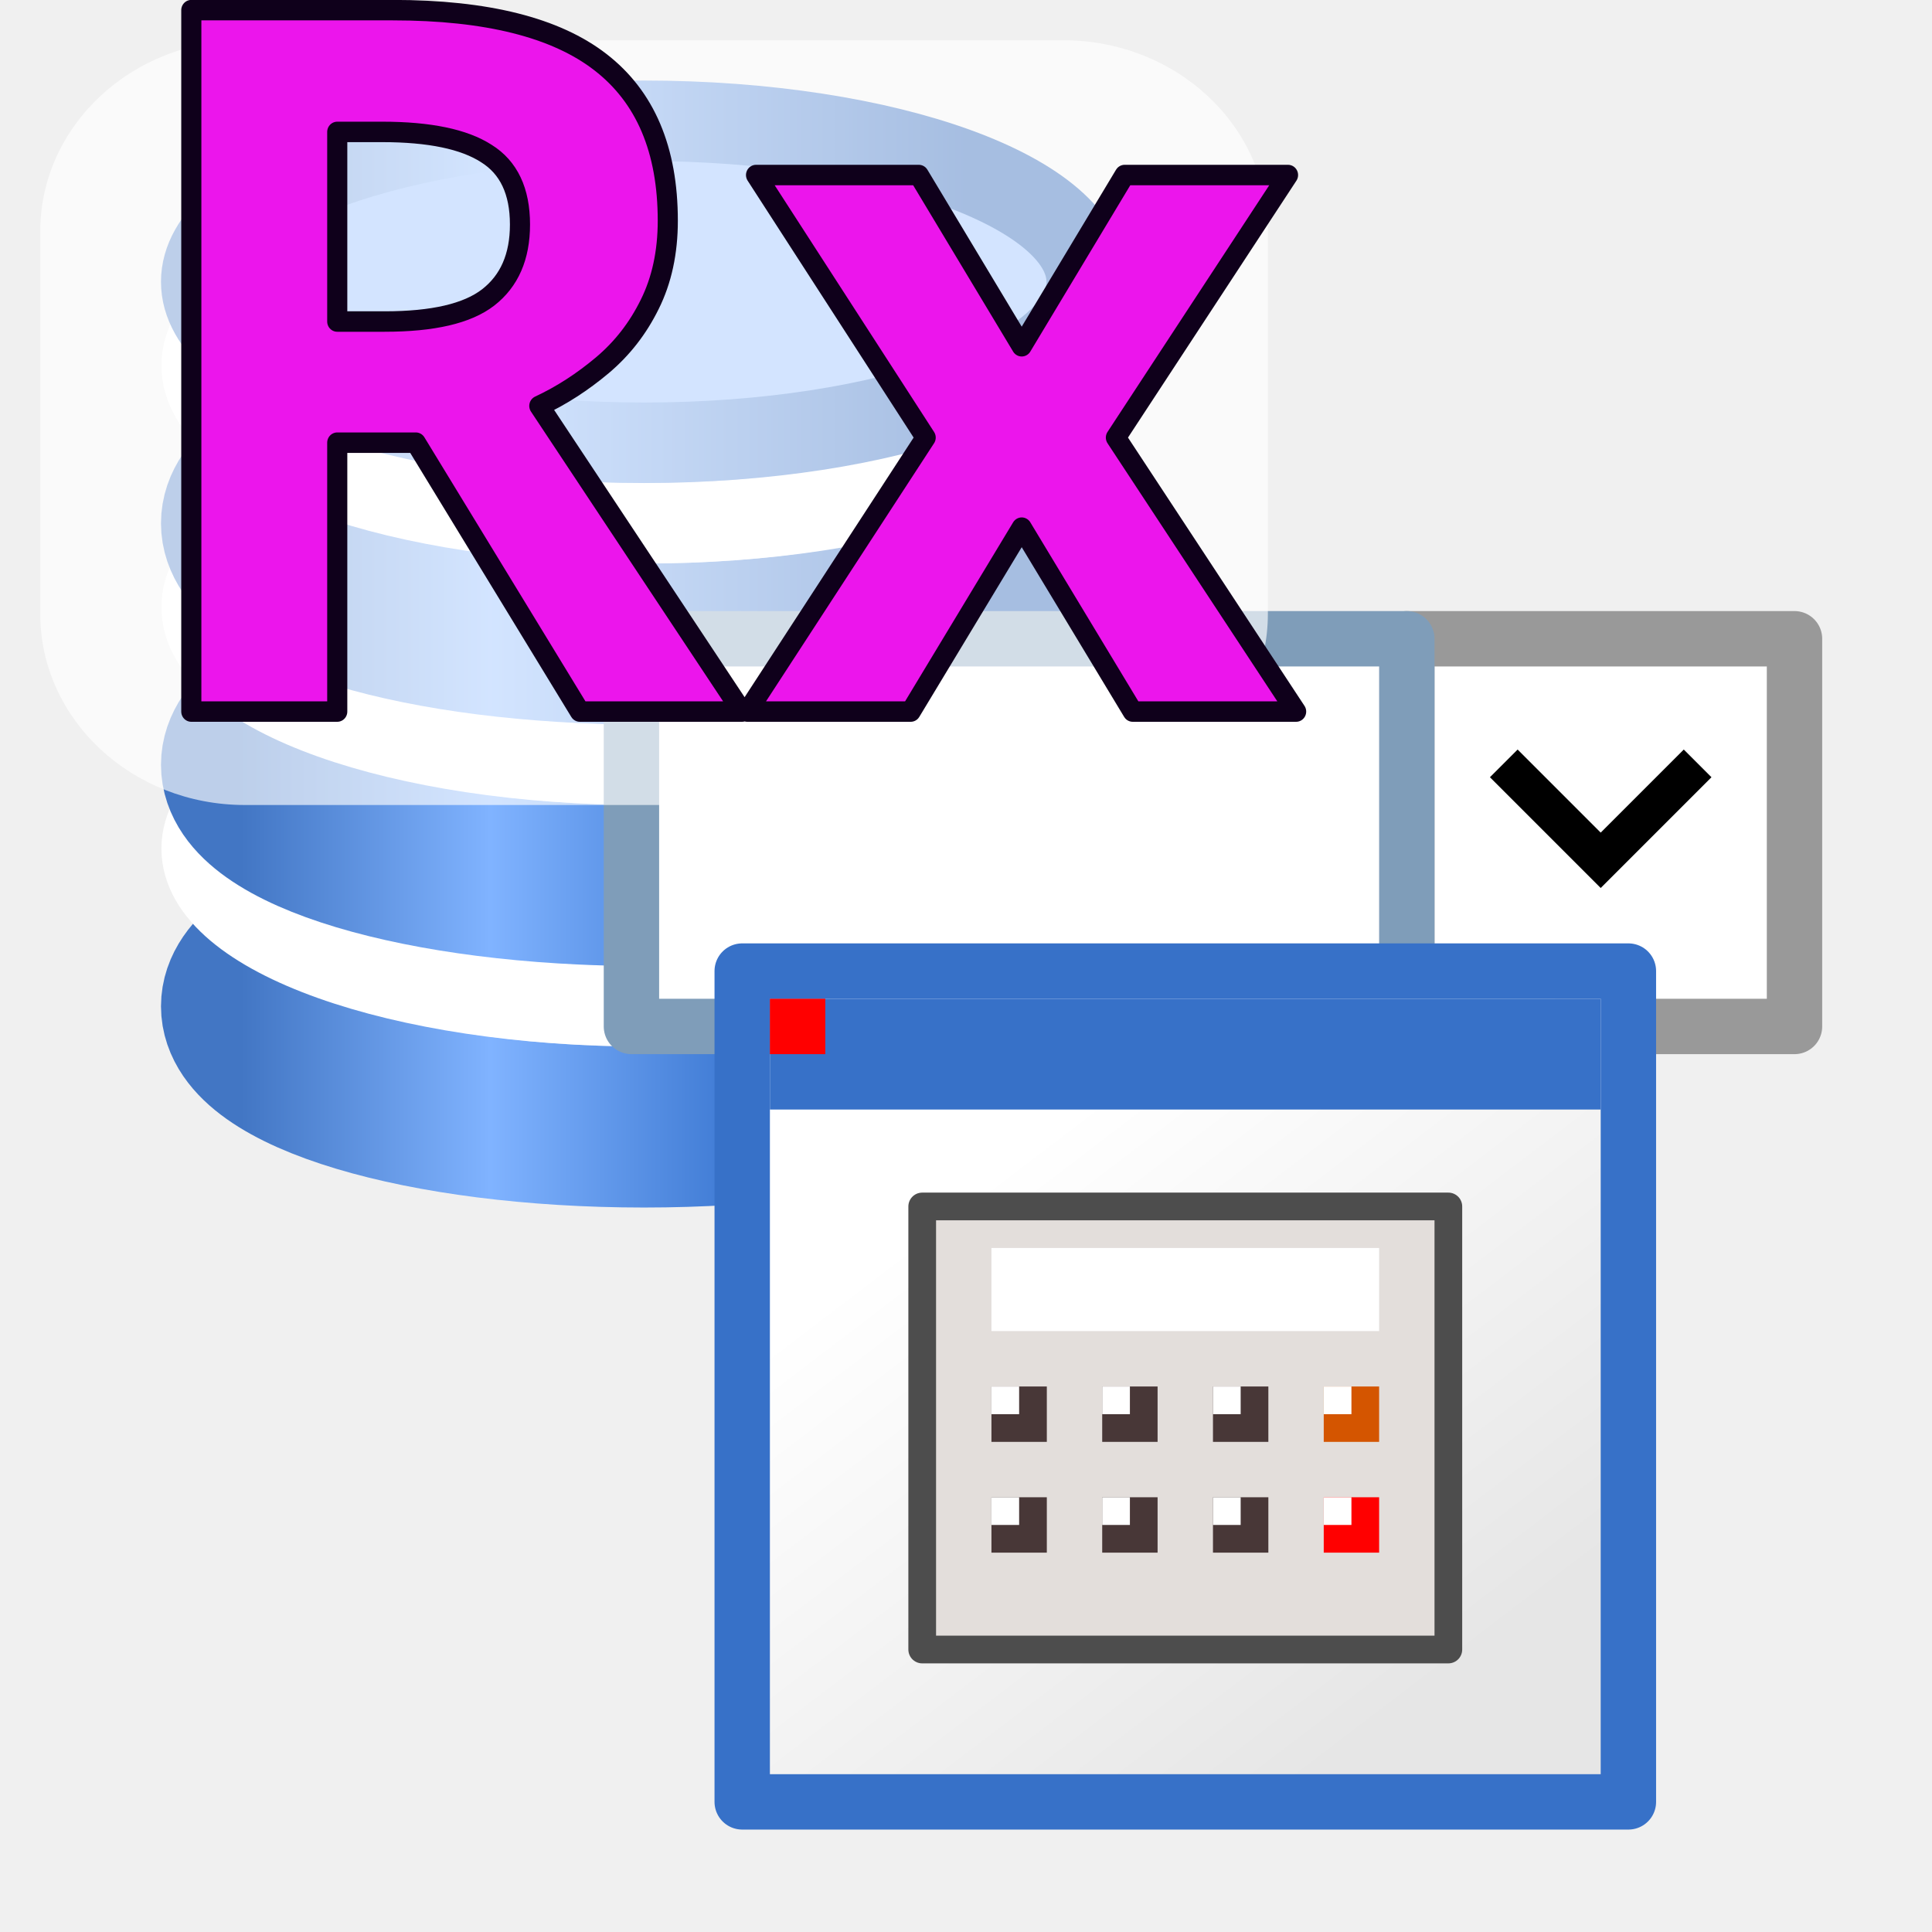
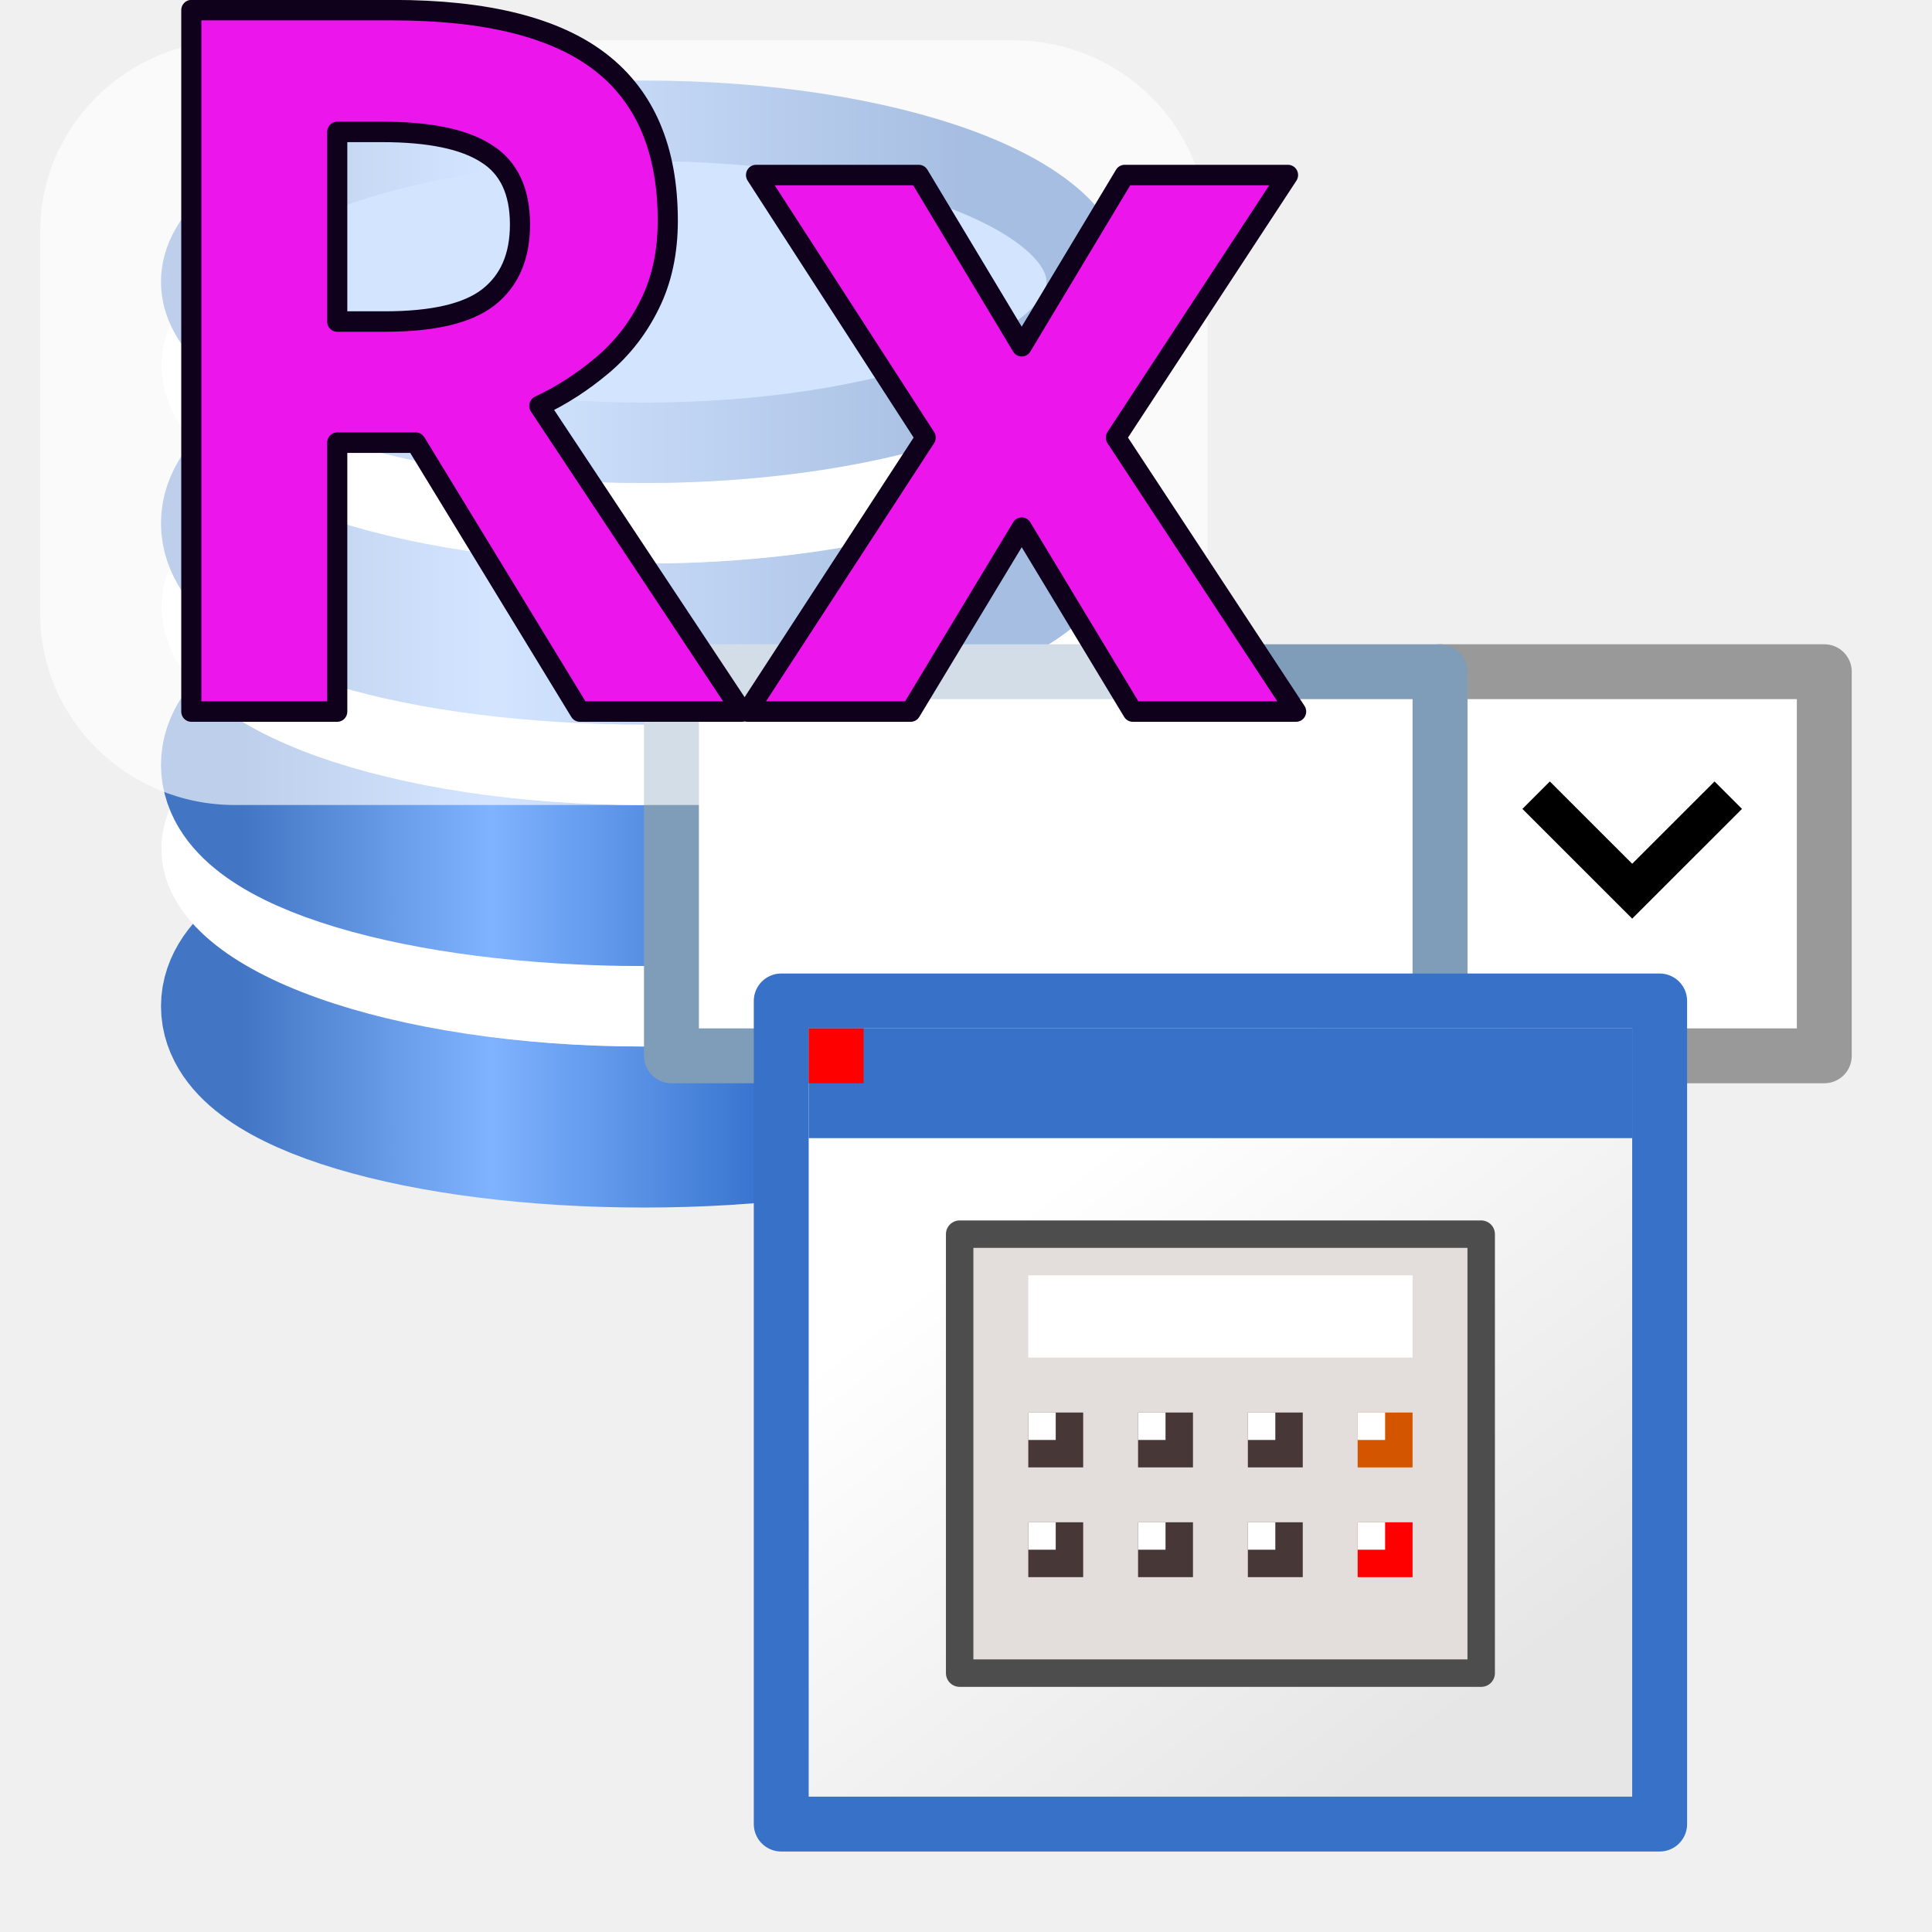
- <svg xmlns="http://www.w3.org/2000/svg" xmlns:ns1="http://www.openswatchbook.org/uri/2009/osb" xmlns:xlink="http://www.w3.org/1999/xlink" width="48" height="48" viewBox="0 0 48 48" id="svg4225" version="1.1">
-   <defs id="defs4227">
-     <linearGradient ns1:paint="solid" id="linearGradient826">
-       <stop id="stop824" offset="0" style="stop-color:#e6e6e6;stop-opacity:1;" />
-     </linearGradient>
-     <linearGradient gradientUnits="userSpaceOnUse" y2="1035.362" x2="12" y1="1035.362" x1="3" id="linearGradient908" xlink:href="#linearGradient914" gradientTransform="matrix(2,0,0,2,-36.91964,-1051.532)" />
+ <svg xmlns="http://www.w3.org/2000/svg" xmlns:xlink="http://www.w3.org/1999/xlink" width="48" height="48" viewBox="0 0 48 48" version="1.1" id="svg8">
+   <defs id="defs2">
+     <linearGradient xlink:href="#linearGradient914" id="linearGradient876" gradientUnits="userSpaceOnUse" gradientTransform="matrix(2,0,0,2,-36.91964,-1051.532)" x1="3" y1="1035.362" x2="12" y2="1035.362" />
    <linearGradient id="linearGradient914">
      <stop style="stop-color:#4276c4;stop-opacity:1;" offset="0" id="stop910" />
      <stop id="stop916" offset="0.344" style="stop-color:#80b3ff;stop-opacity:1" />
      <stop style="stop-color:#0044aa;stop-opacity:1" offset="1" id="stop912" />
    </linearGradient>
+     <linearGradient gradientTransform="matrix(2,0,0,2,-36.91964,-1057.532)" y2="1035.362" x2="12" y1="1035.362" x1="3" gradientUnits="userSpaceOnUse" id="linearGradient932" xlink:href="#linearGradient914" />
    <linearGradient y2="1035.362" x2="12" y1="1035.362" x1="3" gradientTransform="matrix(2,0,0,2,-36.91964,-1063.532)" gradientUnits="userSpaceOnUse" id="linearGradient936" xlink:href="#linearGradient914" />
-     <linearGradient gradientTransform="matrix(2,0,0,2,-36.91964,-1057.532)" y2="1035.362" x2="12" y1="1035.362" x1="3" gradientUnits="userSpaceOnUse" id="linearGradient932" xlink:href="#linearGradient914" />
-     <linearGradient xlink:href="#linearGradient914" id="linearGradient876" gradientUnits="userSpaceOnUse" gradientTransform="matrix(2,0,0,2,-36.91964,-1051.532)" x1="3" y1="1035.362" x2="12" y2="1035.362" />
+     <linearGradient xlink:href="#linearGradient914" id="linearGradient238" gradientUnits="userSpaceOnUse" gradientTransform="matrix(2,0,0,2,-36.91964,-1051.532)" x1="3" y1="1035.362" x2="12" y2="1035.362" />
    <linearGradient y2="1035.99" x2="7.263" y1="1047.649" x1="16.737" gradientTransform="matrix(1.161983,0,0,1.08936,15.50454,-94.52024)" gradientUnits="userSpaceOnUse" id="linearGradient841" xlink:href="#linearGradient968" />
    <linearGradient id="linearGradient968">
      <stop id="stop964" offset="0" style="stop-color:#e6e6e6;stop-opacity:1" />
      <stop id="stop966" offset="1" style="stop-color:#ffffff;stop-opacity:1" />
    </linearGradient>
  </defs>
-   <g id="layer6">
-     <rect style="fill:none;fill-rule:evenodd" id="rect4670" width="48" height="48" x="0" y="0" />
+   <g id="layer1" transform="translate(0,-284.3)">
+     <rect style="fill:none;fill-rule:evenodd" id="rect12" width="48" height="48" x="0" y="284.3" />
  </g>
-   <g id="layer1" transform="translate(0,-1004.362)" style="display:inline">
-     <g id="g899" transform="translate(36.91964,-0.8303048)">
-       <ellipse ry="3" rx="10" cy="1030.193" cx="-20.92" id="ellipse880" style="opacity:1;fill:#bdd1ec;fill-opacity:1;fill-rule:evenodd;stroke:url(#linearGradient876);stroke-width:4;stroke-linecap:round;stroke-linejoin:round;stroke-miterlimit:4;stroke-dasharray:none;stroke-dashoffset:0;stroke-opacity:1;paint-order:normal" />
+   <g id="layer2">
+     <g style="display:inline" id="g899" transform="translate(36.91964,-1005.192)">
+       <ellipse ry="3" rx="10" cy="1030.193" cx="-20.92" id="ellipse880" style="opacity:1;fill:#bdd1ec;fill-opacity:1;fill-rule:evenodd;stroke:url(#linearGradient238);stroke-width:4;stroke-linecap:round;stroke-linejoin:round;stroke-miterlimit:4;stroke-dasharray:none;stroke-dashoffset:0;stroke-opacity:1;paint-order:normal" />
      <ellipse ry="3.917" rx="10.989" cy="1026.275" cx="-20.92" id="ellipse878" style="opacity:1;fill:#bdd1ec;fill-opacity:1;fill-rule:evenodd;stroke:#ffffff;stroke-width:2;stroke-linecap:round;stroke-linejoin:round;stroke-miterlimit:4;stroke-dasharray:none;stroke-dashoffset:0;stroke-opacity:1;paint-order:normal" />
      <ellipse style="opacity:1;fill:#bdd1ec;fill-opacity:1;fill-rule:evenodd;stroke:url(#linearGradient932);stroke-width:4;stroke-linecap:round;stroke-linejoin:round;stroke-miterlimit:4;stroke-dasharray:none;stroke-dashoffset:0;stroke-opacity:1;paint-order:normal" id="ellipse930" cx="-20.92" cy="1024.193" rx="10" ry="3" />
      <ellipse style="opacity:1;fill:#bdd1ec;fill-opacity:1;fill-rule:evenodd;stroke:#ffffff;stroke-width:2;stroke-linecap:round;stroke-linejoin:round;stroke-miterlimit:4;stroke-dasharray:none;stroke-dashoffset:0;stroke-opacity:1;paint-order:normal" id="ellipse874" cx="-20.92" cy="1020.276" rx="10.989" ry="3.917" />
      <ellipse ry="3" rx="10" cy="1018.193" cx="-20.92" id="ellipse934" style="opacity:1;fill:#bdd1ec;fill-opacity:1;fill-rule:evenodd;stroke:url(#linearGradient936);stroke-width:4;stroke-linecap:round;stroke-linejoin:round;stroke-miterlimit:4;stroke-dasharray:none;stroke-dashoffset:0;stroke-opacity:1;paint-order:normal" />
      <ellipse ry="3.917" rx="10.989" cy="1014.276" cx="-20.92" id="ellipse858" style="opacity:1;fill:#bdd1ec;fill-opacity:1;fill-rule:evenodd;stroke:#ffffff;stroke-width:2;stroke-linecap:round;stroke-linejoin:round;stroke-miterlimit:4;stroke-dasharray:none;stroke-dashoffset:0;stroke-opacity:1;paint-order:normal" />
-       <ellipse style="opacity:1;fill:#80b3ff;fill-opacity:1;fill-rule:evenodd;stroke:url(#linearGradient908);stroke-width:2;stroke-linecap:round;stroke-linejoin:round;stroke-miterlimit:4;stroke-dasharray:none;stroke-dashoffset:0;stroke-opacity:1;paint-order:normal" id="ellipse868" cx="-20.92" cy="1012.193" rx="11" ry="4" />
+       <ellipse style="opacity:1;fill:#80b3ff;fill-opacity:1;fill-rule:evenodd;stroke:url(#linearGradient876);stroke-width:2;stroke-linecap:round;stroke-linejoin:round;stroke-miterlimit:4;stroke-dasharray:none;stroke-dashoffset:0;stroke-opacity:1;paint-order:normal" id="ellipse868" cx="-20.92" cy="1012.193" rx="11" ry="4" />
    </g>
-     <g aria-label="7" style="font-style:normal;font-weight:normal;font-size:10.667px;line-height:25px;font-family:sans-serif;letter-spacing:0px;word-spacing:0px;fill:#000000;fill-opacity:1;stroke:none;stroke-width:1px;stroke-linecap:butt;stroke-linejoin:miter;stroke-opacity:1" id="text846" transform="translate(-71.04051,-24.93191)" />
-     <g aria-label="7" style="font-style:normal;font-weight:normal;font-size:10.667px;line-height:25px;font-family:sans-serif;letter-spacing:0px;word-spacing:0px;fill:#000000;fill-opacity:1;stroke:none;stroke-width:1px;stroke-linecap:butt;stroke-linejoin:miter;stroke-opacity:1" id="text846-8" transform="translate(-97.05899,-29.63731)" />
  </g>
-   <g transform="translate(0,-1004.362)" id="g227" style="display:inline">
-     <g transform="translate(-71.04051,-24.93191)" id="g203" style="font-style:normal;font-weight:normal;font-size:10.667px;line-height:25px;font-family:sans-serif;letter-spacing:0px;word-spacing:0px;fill:#000000;fill-opacity:1;stroke:none;stroke-width:1px;stroke-linecap:butt;stroke-linejoin:miter;stroke-opacity:1" aria-label="7" />
-     <g transform="translate(-97.05899,-29.63731)" id="g205" style="font-style:normal;font-weight:normal;font-size:10.667px;line-height:25px;font-family:sans-serif;letter-spacing:0px;word-spacing:0px;fill:#000000;fill-opacity:1;stroke:none;stroke-width:1px;stroke-linecap:butt;stroke-linejoin:miter;stroke-opacity:1" aria-label="7" />
-     <rect style="opacity:1;fill:#ffffff;fill-opacity:1;stroke:#999999;stroke-width:1.376;stroke-linecap:round;stroke-linejoin:round;stroke-miterlimit:4;stroke-dasharray:none;stroke-dashoffset:0;stroke-opacity:1;paint-order:normal" id="rect842" width="9.632" height="9.632" x="34.952" y="1020.232" />
-     <rect style="opacity:1;fill:#ffffff;fill-opacity:1;fill-rule:evenodd;stroke:#7f9db9;stroke-width:1.376;stroke-linecap:round;stroke-linejoin:round;stroke-miterlimit:4;stroke-dasharray:none;stroke-dashoffset:0;stroke-opacity:1;paint-order:normal" id="rect848" width="19.264" height="9.632" x="15.688" y="1020.232" />
-     <rect y="1028.488" x="18.44" height="20.641" width="22.017" id="rect839" style="opacity:1;fill:url(#linearGradient841);fill-opacity:1;stroke:#3771c8;stroke-width:1.376;stroke-linecap:round;stroke-linejoin:round;stroke-miterlimit:4;stroke-dasharray:none;stroke-dashoffset:0;stroke-opacity:1;paint-order:normal" />
-     <rect y="1029.176" x="19.128" height="2.752" width="20.64" id="rect836" style="opacity:1;fill:#3771c8;fill-opacity:1;stroke:none;stroke-width:1.376;stroke-linecap:round;stroke-linejoin:round;stroke-miterlimit:4;stroke-dasharray:none;stroke-dashoffset:0;stroke-opacity:1;paint-order:normal" />
-     <rect style="opacity:1;fill:#ff0000;fill-opacity:1;fill-rule:evenodd;stroke:none;stroke-width:1.376;stroke-linecap:round;stroke-linejoin:round;stroke-miterlimit:4;stroke-dasharray:none;stroke-dashoffset:0;stroke-opacity:1;paint-order:normal" id="rect947" width="1.376" height="1.376" x="19.128" y="1029.176" />
-     <rect style="opacity:1;fill:#e3dedb;fill-opacity:1;fill-rule:evenodd;stroke:#4d4d4d;stroke-width:0.688;stroke-linecap:round;stroke-linejoin:round;stroke-miterlimit:4;stroke-dasharray:none;stroke-dashoffset:0;stroke-opacity:1;paint-order:normal" id="rect949" width="13.072" height="11.008" x="22.912" y="1034.336" />
-     <rect style="opacity:1;fill:#ffffff;fill-opacity:1;fill-rule:evenodd;stroke:none;stroke-width:1.376;stroke-linecap:round;stroke-linejoin:round;stroke-miterlimit:4;stroke-dasharray:none;stroke-dashoffset:0;stroke-opacity:1;paint-order:normal" id="rect951" width="9.632" height="2.064" x="24.632" y="1035.368" />
-     <rect style="opacity:1;fill:#483737;fill-opacity:1;fill-rule:evenodd;stroke:none;stroke-width:1.376;stroke-linecap:round;stroke-linejoin:round;stroke-miterlimit:4;stroke-dasharray:none;stroke-dashoffset:0;stroke-opacity:1;paint-order:normal" id="rect953" width="1.376" height="1.376" x="24.632" y="1038.809" />
-     <rect style="opacity:1;fill:#483737;fill-opacity:1;fill-rule:evenodd;stroke:none;stroke-width:1.376;stroke-linecap:round;stroke-linejoin:round;stroke-miterlimit:4;stroke-dasharray:none;stroke-dashoffset:0;stroke-opacity:1;paint-order:normal" id="rect955" width="1.376" height="1.376" x="27.384" y="1038.809" />
-     <rect style="opacity:1;fill:#483737;fill-opacity:1;fill-rule:evenodd;stroke:none;stroke-width:1.376;stroke-linecap:round;stroke-linejoin:round;stroke-miterlimit:4;stroke-dasharray:none;stroke-dashoffset:0;stroke-opacity:1;paint-order:normal" id="rect957" width="1.376" height="1.376" x="30.136" y="1038.809" />
-     <rect style="opacity:1;fill:#483737;fill-opacity:1;fill-rule:evenodd;stroke:none;stroke-width:1.376;stroke-linecap:round;stroke-linejoin:round;stroke-miterlimit:4;stroke-dasharray:none;stroke-dashoffset:0;stroke-opacity:1;paint-order:normal" id="rect959" width="1.376" height="1.376" x="24.632" y="1041.561" />
-     <rect style="opacity:1;fill:#483737;fill-opacity:1;fill-rule:evenodd;stroke:none;stroke-width:1.376;stroke-linecap:round;stroke-linejoin:round;stroke-miterlimit:4;stroke-dasharray:none;stroke-dashoffset:0;stroke-opacity:1;paint-order:normal" id="rect961" width="1.376" height="1.376" x="27.384" y="1041.561" />
-     <rect style="opacity:1;fill:#483737;fill-opacity:1;fill-rule:evenodd;stroke:none;stroke-width:1.376;stroke-linecap:round;stroke-linejoin:round;stroke-miterlimit:4;stroke-dasharray:none;stroke-dashoffset:0;stroke-opacity:1;paint-order:normal" id="rect963" width="1.376" height="1.376" x="30.136" y="1041.561" />
-     <rect y="1038.809" x="32.888" height="1.376" width="1.376" id="rect973" style="opacity:1;fill:#d45500;fill-opacity:1;fill-rule:evenodd;stroke:none;stroke-width:1.376;stroke-linecap:round;stroke-linejoin:round;stroke-miterlimit:4;stroke-dasharray:none;stroke-dashoffset:0;stroke-opacity:1;paint-order:normal" />
-     <rect style="opacity:1;fill:#ff0000;fill-opacity:1;fill-rule:evenodd;stroke:none;stroke-width:1.376;stroke-linecap:round;stroke-linejoin:round;stroke-miterlimit:4;stroke-dasharray:none;stroke-dashoffset:0;stroke-opacity:1;paint-order:normal" id="rect975" width="1.376" height="1.376" x="32.888" y="1041.561" />
-     <rect style="opacity:1;fill:#ffffff;fill-opacity:1;fill-rule:evenodd;stroke:none;stroke-width:0.688;stroke-linecap:round;stroke-linejoin:bevel;stroke-miterlimit:4;stroke-dasharray:none;stroke-dashoffset:0;stroke-opacity:1;paint-order:normal" id="rect837" width="0.688" height="0.688" x="24.632" y="1038.809" />
-     <rect y="1038.809" x="27.384" height="0.688" width="0.688" id="rect840" style="opacity:1;fill:#ffffff;fill-opacity:1;fill-rule:evenodd;stroke:none;stroke-width:0.688;stroke-linecap:round;stroke-linejoin:bevel;stroke-miterlimit:4;stroke-dasharray:none;stroke-dashoffset:0;stroke-opacity:1;paint-order:normal" />
-     <rect style="opacity:1;fill:#ffffff;fill-opacity:1;fill-rule:evenodd;stroke:none;stroke-width:0.688;stroke-linecap:round;stroke-linejoin:bevel;stroke-miterlimit:4;stroke-dasharray:none;stroke-dashoffset:0;stroke-opacity:1;paint-order:normal" id="rect843" width="0.688" height="0.688" x="30.136" y="1038.809" />
-     <rect y="1041.561" x="24.632" height="0.688" width="0.688" id="rect845" style="opacity:1;fill:#ffffff;fill-opacity:1;fill-rule:evenodd;stroke:none;stroke-width:0.688;stroke-linecap:round;stroke-linejoin:bevel;stroke-miterlimit:4;stroke-dasharray:none;stroke-dashoffset:0;stroke-opacity:1;paint-order:normal" />
-     <rect style="opacity:1;fill:#ffffff;fill-opacity:1;fill-rule:evenodd;stroke:none;stroke-width:0.688;stroke-linecap:round;stroke-linejoin:bevel;stroke-miterlimit:4;stroke-dasharray:none;stroke-dashoffset:0;stroke-opacity:1;paint-order:normal" id="rect847" width="0.688" height="0.688" x="27.384" y="1041.561" />
-     <rect y="1041.561" x="30.136" height="0.688" width="0.688" id="rect849" style="opacity:1;fill:#ffffff;fill-opacity:1;fill-rule:evenodd;stroke:none;stroke-width:0.688;stroke-linecap:round;stroke-linejoin:bevel;stroke-miterlimit:4;stroke-dasharray:none;stroke-dashoffset:0;stroke-opacity:1;paint-order:normal" />
-     <rect style="opacity:1;fill:#ffffff;fill-opacity:1;fill-rule:evenodd;stroke:none;stroke-width:0.688;stroke-linecap:round;stroke-linejoin:bevel;stroke-miterlimit:4;stroke-dasharray:none;stroke-dashoffset:0;stroke-opacity:1;paint-order:normal" id="rect851" width="0.688" height="0.688" x="32.888" y="1038.809" />
-     <rect y="1041.561" x="32.888" height="0.688" width="0.688" id="rect853" style="opacity:1;fill:#ffffff;fill-opacity:1;fill-rule:evenodd;stroke:none;stroke-width:0.688;stroke-linecap:round;stroke-linejoin:bevel;stroke-miterlimit:4;stroke-dasharray:none;stroke-dashoffset:0;stroke-opacity:1;paint-order:normal" />
-     <path id="path863-9" d="m 41.833,1022.984 -2.064,2.064 -2.064,-2.064 -0.688,0.688 2.752,2.752 2.752,-2.752 z" style="opacity:1;fill:#000000;fill-opacity:1;stroke:#000000;stroke-width:0;stroke-linecap:butt;stroke-linejoin:round;stroke-miterlimit:4;stroke-dasharray:none;stroke-dashoffset:0;stroke-opacity:1;paint-order:normal" />
+   <g id="layer3">
+     <g style="display:inline" id="g265" transform="matrix(0.9912144,0,0,0.9907635,1.131784,-994.1201)">
+       <rect y="1020.232" x="34.952" height="9.632" width="9.632" id="rect842" style="opacity:1;fill:#ffffff;fill-opacity:1;stroke:#999999;stroke-width:1.376;stroke-linecap:round;stroke-linejoin:round;stroke-miterlimit:4;stroke-dasharray:none;stroke-dashoffset:0;stroke-opacity:1;paint-order:normal" />
+       <rect y="1020.232" x="15.688" height="9.632" width="19.264" id="rect848" style="opacity:1;fill:#ffffff;fill-opacity:1;fill-rule:evenodd;stroke:#7f9db9;stroke-width:1.376;stroke-linecap:round;stroke-linejoin:round;stroke-miterlimit:4;stroke-dasharray:none;stroke-dashoffset:0;stroke-opacity:1;paint-order:normal" />
+       <rect style="opacity:1;fill:url(#linearGradient841);fill-opacity:1;stroke:#3771c8;stroke-width:1.376;stroke-linecap:round;stroke-linejoin:round;stroke-miterlimit:4;stroke-dasharray:none;stroke-dashoffset:0;stroke-opacity:1;paint-order:normal" id="rect839" width="22.017" height="20.641" x="18.44" y="1028.488" />
+       <rect style="opacity:1;fill:#3771c8;fill-opacity:1;stroke:none;stroke-width:1.376;stroke-linecap:round;stroke-linejoin:round;stroke-miterlimit:4;stroke-dasharray:none;stroke-dashoffset:0;stroke-opacity:1;paint-order:normal" id="rect836" width="20.64" height="2.752" x="19.128" y="1029.176" />
+       <rect y="1029.176" x="19.128" height="1.376" width="1.376" id="rect947" style="opacity:1;fill:#ff0000;fill-opacity:1;fill-rule:evenodd;stroke:none;stroke-width:1.376;stroke-linecap:round;stroke-linejoin:round;stroke-miterlimit:4;stroke-dasharray:none;stroke-dashoffset:0;stroke-opacity:1;paint-order:normal" />
+       <rect y="1034.336" x="22.912" height="11.008" width="13.072" id="rect949" style="opacity:1;fill:#e3dedb;fill-opacity:1;fill-rule:evenodd;stroke:#4d4d4d;stroke-width:0.688;stroke-linecap:round;stroke-linejoin:round;stroke-miterlimit:4;stroke-dasharray:none;stroke-dashoffset:0;stroke-opacity:1;paint-order:normal" />
+       <rect y="1035.368" x="24.632" height="2.064" width="9.632" id="rect951" style="opacity:1;fill:#ffffff;fill-opacity:1;fill-rule:evenodd;stroke:none;stroke-width:1.376;stroke-linecap:round;stroke-linejoin:round;stroke-miterlimit:4;stroke-dasharray:none;stroke-dashoffset:0;stroke-opacity:1;paint-order:normal" />
+       <rect y="1038.809" x="24.632" height="1.376" width="1.376" id="rect953" style="opacity:1;fill:#483737;fill-opacity:1;fill-rule:evenodd;stroke:none;stroke-width:1.376;stroke-linecap:round;stroke-linejoin:round;stroke-miterlimit:4;stroke-dasharray:none;stroke-dashoffset:0;stroke-opacity:1;paint-order:normal" />
+       <rect y="1038.809" x="27.384" height="1.376" width="1.376" id="rect955" style="opacity:1;fill:#483737;fill-opacity:1;fill-rule:evenodd;stroke:none;stroke-width:1.376;stroke-linecap:round;stroke-linejoin:round;stroke-miterlimit:4;stroke-dasharray:none;stroke-dashoffset:0;stroke-opacity:1;paint-order:normal" />
+       <rect y="1038.809" x="30.136" height="1.376" width="1.376" id="rect957" style="opacity:1;fill:#483737;fill-opacity:1;fill-rule:evenodd;stroke:none;stroke-width:1.376;stroke-linecap:round;stroke-linejoin:round;stroke-miterlimit:4;stroke-dasharray:none;stroke-dashoffset:0;stroke-opacity:1;paint-order:normal" />
+       <rect y="1041.561" x="24.632" height="1.376" width="1.376" id="rect959" style="opacity:1;fill:#483737;fill-opacity:1;fill-rule:evenodd;stroke:none;stroke-width:1.376;stroke-linecap:round;stroke-linejoin:round;stroke-miterlimit:4;stroke-dasharray:none;stroke-dashoffset:0;stroke-opacity:1;paint-order:normal" />
+       <rect y="1041.561" x="27.384" height="1.376" width="1.376" id="rect961" style="opacity:1;fill:#483737;fill-opacity:1;fill-rule:evenodd;stroke:none;stroke-width:1.376;stroke-linecap:round;stroke-linejoin:round;stroke-miterlimit:4;stroke-dasharray:none;stroke-dashoffset:0;stroke-opacity:1;paint-order:normal" />
+       <rect y="1041.561" x="30.136" height="1.376" width="1.376" id="rect963" style="opacity:1;fill:#483737;fill-opacity:1;fill-rule:evenodd;stroke:none;stroke-width:1.376;stroke-linecap:round;stroke-linejoin:round;stroke-miterlimit:4;stroke-dasharray:none;stroke-dashoffset:0;stroke-opacity:1;paint-order:normal" />
+       <rect style="opacity:1;fill:#d45500;fill-opacity:1;fill-rule:evenodd;stroke:none;stroke-width:1.376;stroke-linecap:round;stroke-linejoin:round;stroke-miterlimit:4;stroke-dasharray:none;stroke-dashoffset:0;stroke-opacity:1;paint-order:normal" id="rect973" width="1.376" height="1.376" x="32.888" y="1038.809" />
+       <rect y="1041.561" x="32.888" height="1.376" width="1.376" id="rect975" style="opacity:1;fill:#ff0000;fill-opacity:1;fill-rule:evenodd;stroke:none;stroke-width:1.376;stroke-linecap:round;stroke-linejoin:round;stroke-miterlimit:4;stroke-dasharray:none;stroke-dashoffset:0;stroke-opacity:1;paint-order:normal" />
+       <rect y="1038.809" x="24.632" height="0.688" width="0.688" id="rect837" style="opacity:1;fill:#ffffff;fill-opacity:1;fill-rule:evenodd;stroke:none;stroke-width:0.688;stroke-linecap:round;stroke-linejoin:bevel;stroke-miterlimit:4;stroke-dasharray:none;stroke-dashoffset:0;stroke-opacity:1;paint-order:normal" />
+       <rect style="opacity:1;fill:#ffffff;fill-opacity:1;fill-rule:evenodd;stroke:none;stroke-width:0.688;stroke-linecap:round;stroke-linejoin:bevel;stroke-miterlimit:4;stroke-dasharray:none;stroke-dashoffset:0;stroke-opacity:1;paint-order:normal" id="rect840" width="0.688" height="0.688" x="27.384" y="1038.809" />
+       <rect y="1038.809" x="30.136" height="0.688" width="0.688" id="rect843" style="opacity:1;fill:#ffffff;fill-opacity:1;fill-rule:evenodd;stroke:none;stroke-width:0.688;stroke-linecap:round;stroke-linejoin:bevel;stroke-miterlimit:4;stroke-dasharray:none;stroke-dashoffset:0;stroke-opacity:1;paint-order:normal" />
+       <rect style="opacity:1;fill:#ffffff;fill-opacity:1;fill-rule:evenodd;stroke:none;stroke-width:0.688;stroke-linecap:round;stroke-linejoin:bevel;stroke-miterlimit:4;stroke-dasharray:none;stroke-dashoffset:0;stroke-opacity:1;paint-order:normal" id="rect845" width="0.688" height="0.688" x="24.632" y="1041.561" />
+       <rect y="1041.561" x="27.384" height="0.688" width="0.688" id="rect847" style="opacity:1;fill:#ffffff;fill-opacity:1;fill-rule:evenodd;stroke:none;stroke-width:0.688;stroke-linecap:round;stroke-linejoin:bevel;stroke-miterlimit:4;stroke-dasharray:none;stroke-dashoffset:0;stroke-opacity:1;paint-order:normal" />
+       <rect style="opacity:1;fill:#ffffff;fill-opacity:1;fill-rule:evenodd;stroke:none;stroke-width:0.688;stroke-linecap:round;stroke-linejoin:bevel;stroke-miterlimit:4;stroke-dasharray:none;stroke-dashoffset:0;stroke-opacity:1;paint-order:normal" id="rect849" width="0.688" height="0.688" x="30.136" y="1041.561" />
+       <rect y="1038.809" x="32.888" height="0.688" width="0.688" id="rect851" style="opacity:1;fill:#ffffff;fill-opacity:1;fill-rule:evenodd;stroke:none;stroke-width:0.688;stroke-linecap:round;stroke-linejoin:bevel;stroke-miterlimit:4;stroke-dasharray:none;stroke-dashoffset:0;stroke-opacity:1;paint-order:normal" />
+       <rect style="opacity:1;fill:#ffffff;fill-opacity:1;fill-rule:evenodd;stroke:none;stroke-width:0.688;stroke-linecap:round;stroke-linejoin:bevel;stroke-miterlimit:4;stroke-dasharray:none;stroke-dashoffset:0;stroke-opacity:1;paint-order:normal" id="rect853" width="0.688" height="0.688" x="32.888" y="1041.561" />
+       <path style="opacity:1;fill:#000000;fill-opacity:1;stroke:#000000;stroke-width:0;stroke-linecap:butt;stroke-linejoin:round;stroke-miterlimit:4;stroke-dasharray:none;stroke-dashoffset:0;stroke-opacity:1;paint-order:normal" d="m 41.833,1022.984 -2.064,2.064 -2.064,-2.064 -0.688,0.688 2.752,2.752 2.752,-2.752 z" id="path863-9" />
+     </g>
  </g>
-   <g id="layer4" style="display:inline;opacity:0.65">
-     <rect ry="4.75" rx="5.083" y="1" x="1" height="19" width="30.5" id="use4930" style="fill:#ffffff;fill-opacity:1;stroke-width:0.983;image-rendering:auto" />
+   <g id="layer4">
+     <rect ry="4.75" rx="4.833" y="1" x="1" height="19" width="29" id="use4930" style="display:inline;opacity:0.65;fill:#ffffff;fill-opacity:1;stroke-width:0.958;image-rendering:auto" />
  </g>
  <g id="layer5">
    <text xml:space="preserve" style="font-style:normal;font-variant:normal;font-weight:normal;font-stretch:normal;font-size:40.347px;line-height:1.25;font-family:Calibri;-inkscape-font-specification:Calibri;letter-spacing:0px;word-spacing:0px;opacity:1;fill:#ec15ec;fill-opacity:1;stroke:#0f001b;stroke-width:0.504;stroke-miterlimit:4;stroke-dasharray:none;stroke-opacity:1" x="2.621" y="17.529" id="text3848" transform="scale(0.9916672,1.008403)">
      <tspan id="tspan3846" x="2.621" y="17.529" style="font-style:normal;font-variant:normal;font-weight:bold;font-stretch:normal;font-size:24.208px;line-height:50.434px;font-family:Calibri;-inkscape-font-specification:'Calibri Bold';opacity:0;fill:#ec15ec;fill-opacity:1;stroke:#0f001b;stroke-width:0.504;stroke-linecap:round;stroke-linejoin:round;stroke-miterlimit:4;stroke-dasharray:none;stroke-opacity:1;paint-order:fill markers stroke">Rx</tspan>
    </text>
  </g>
</svg>
